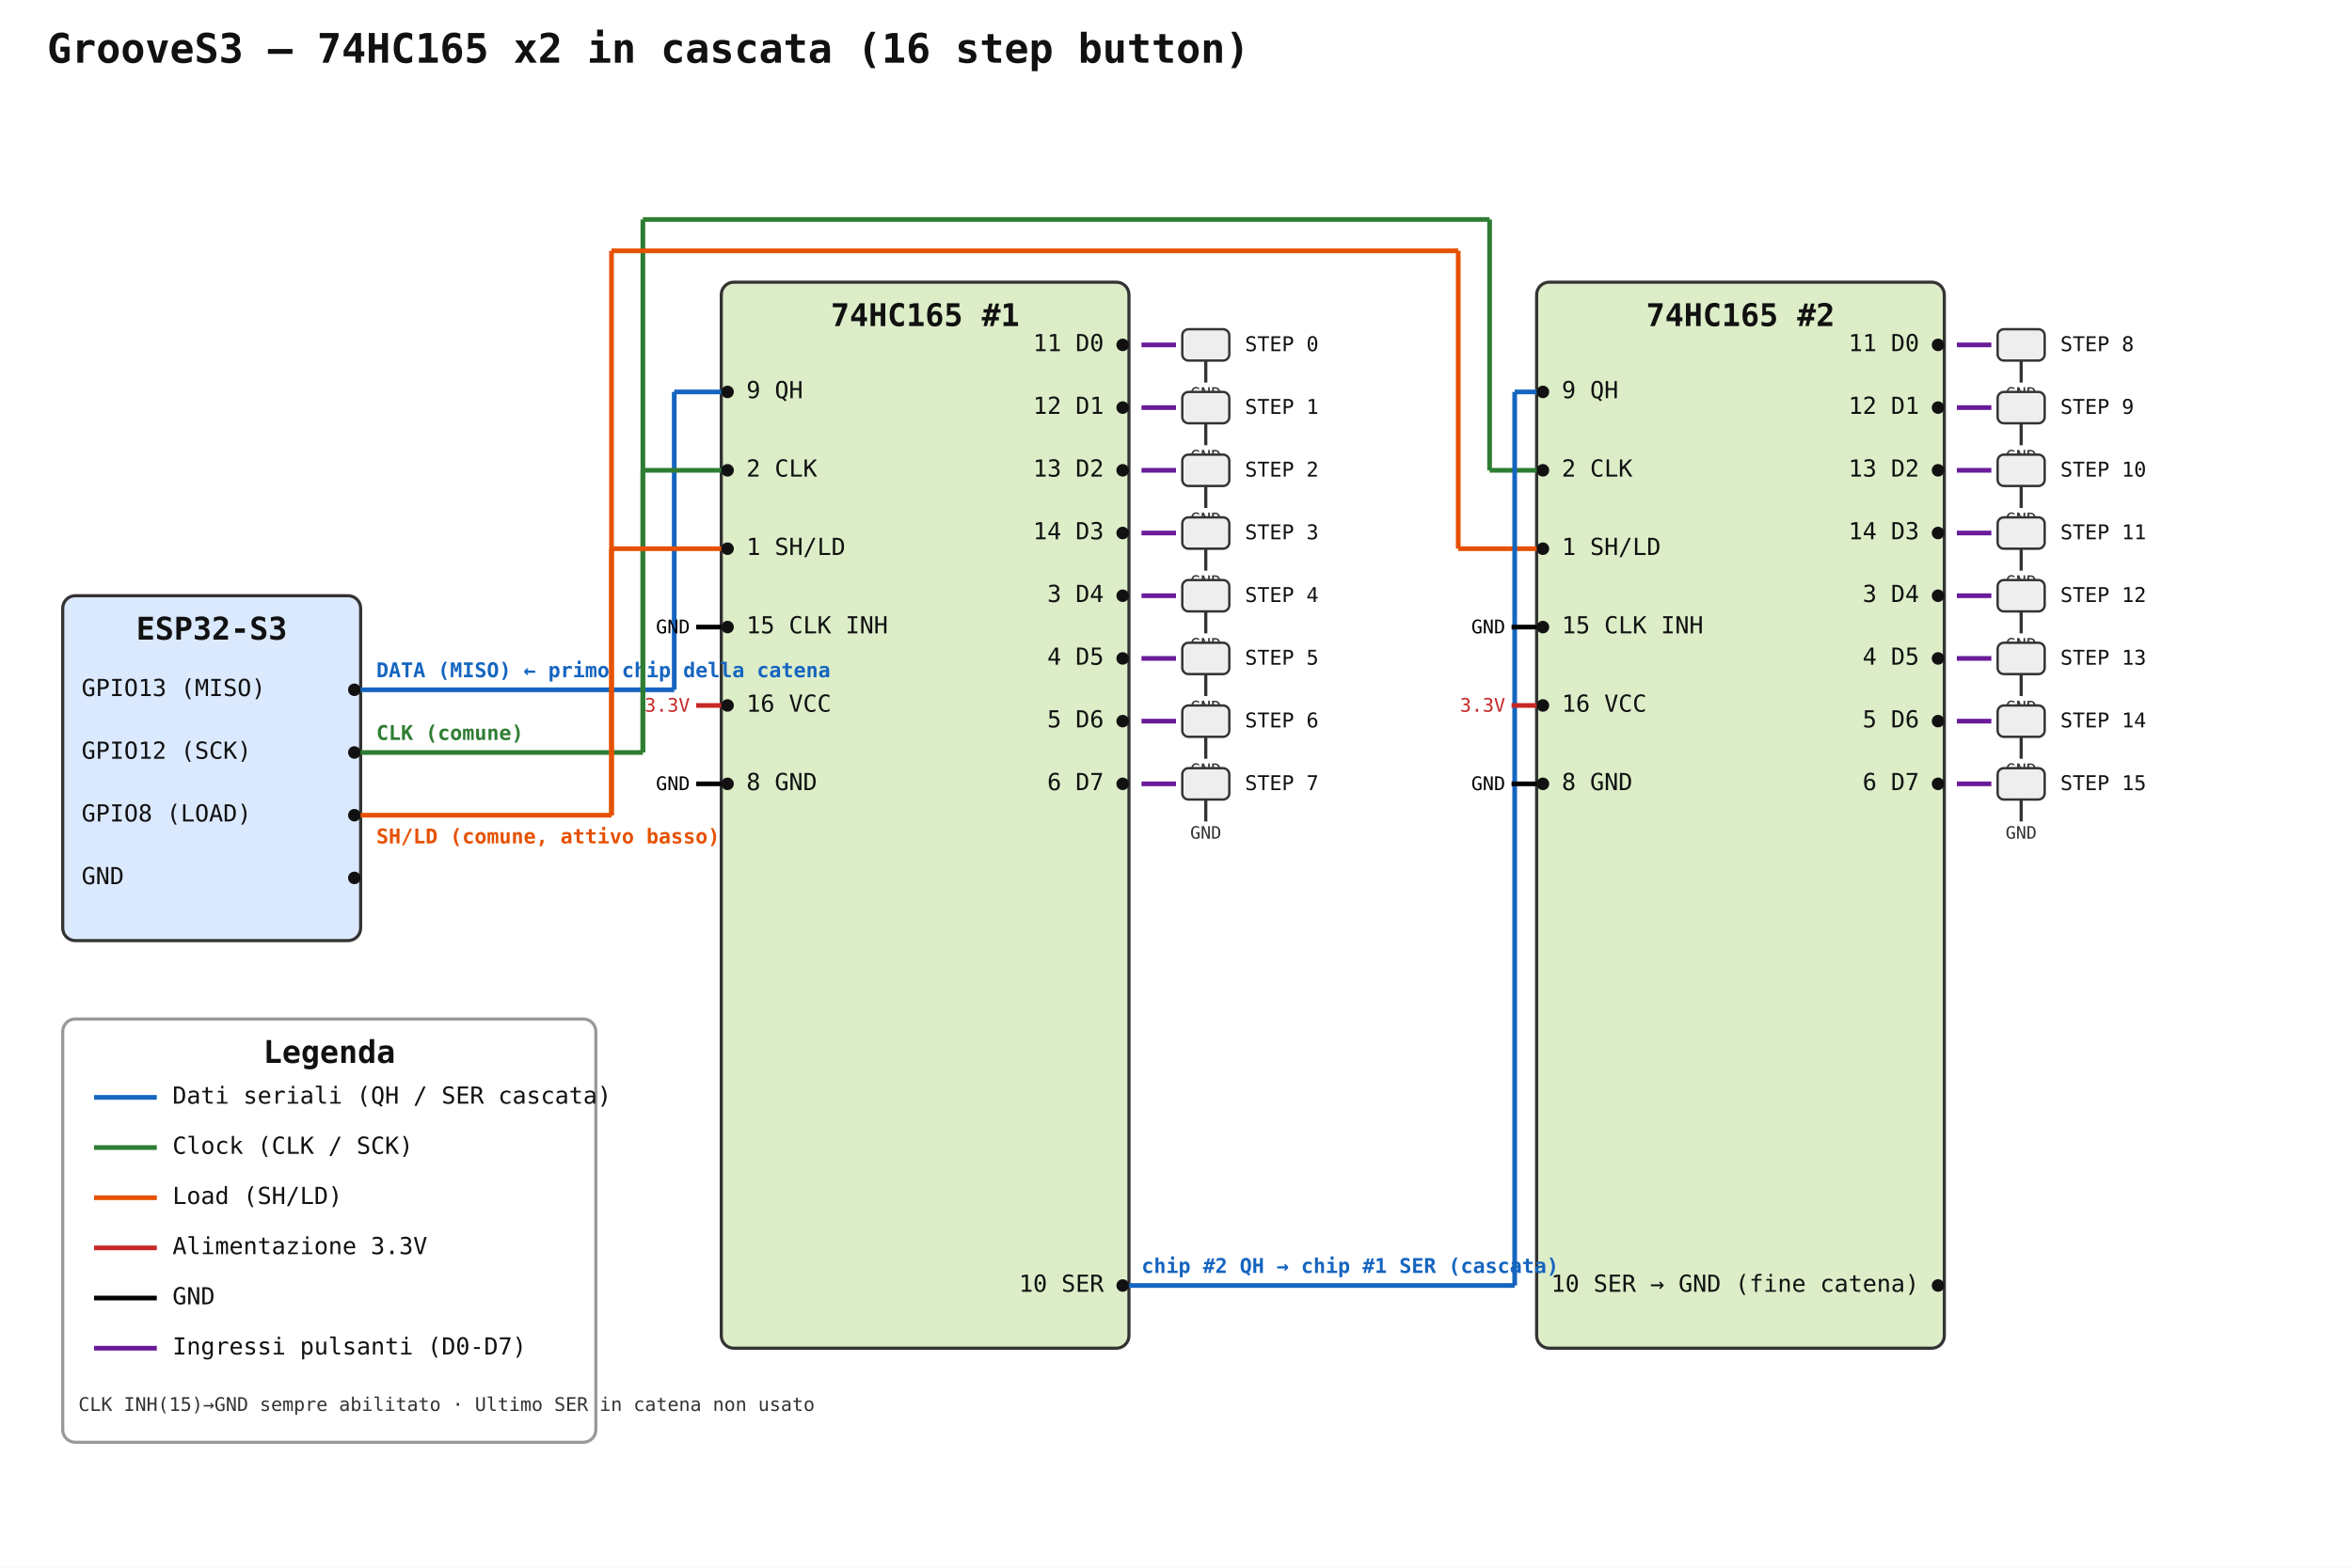
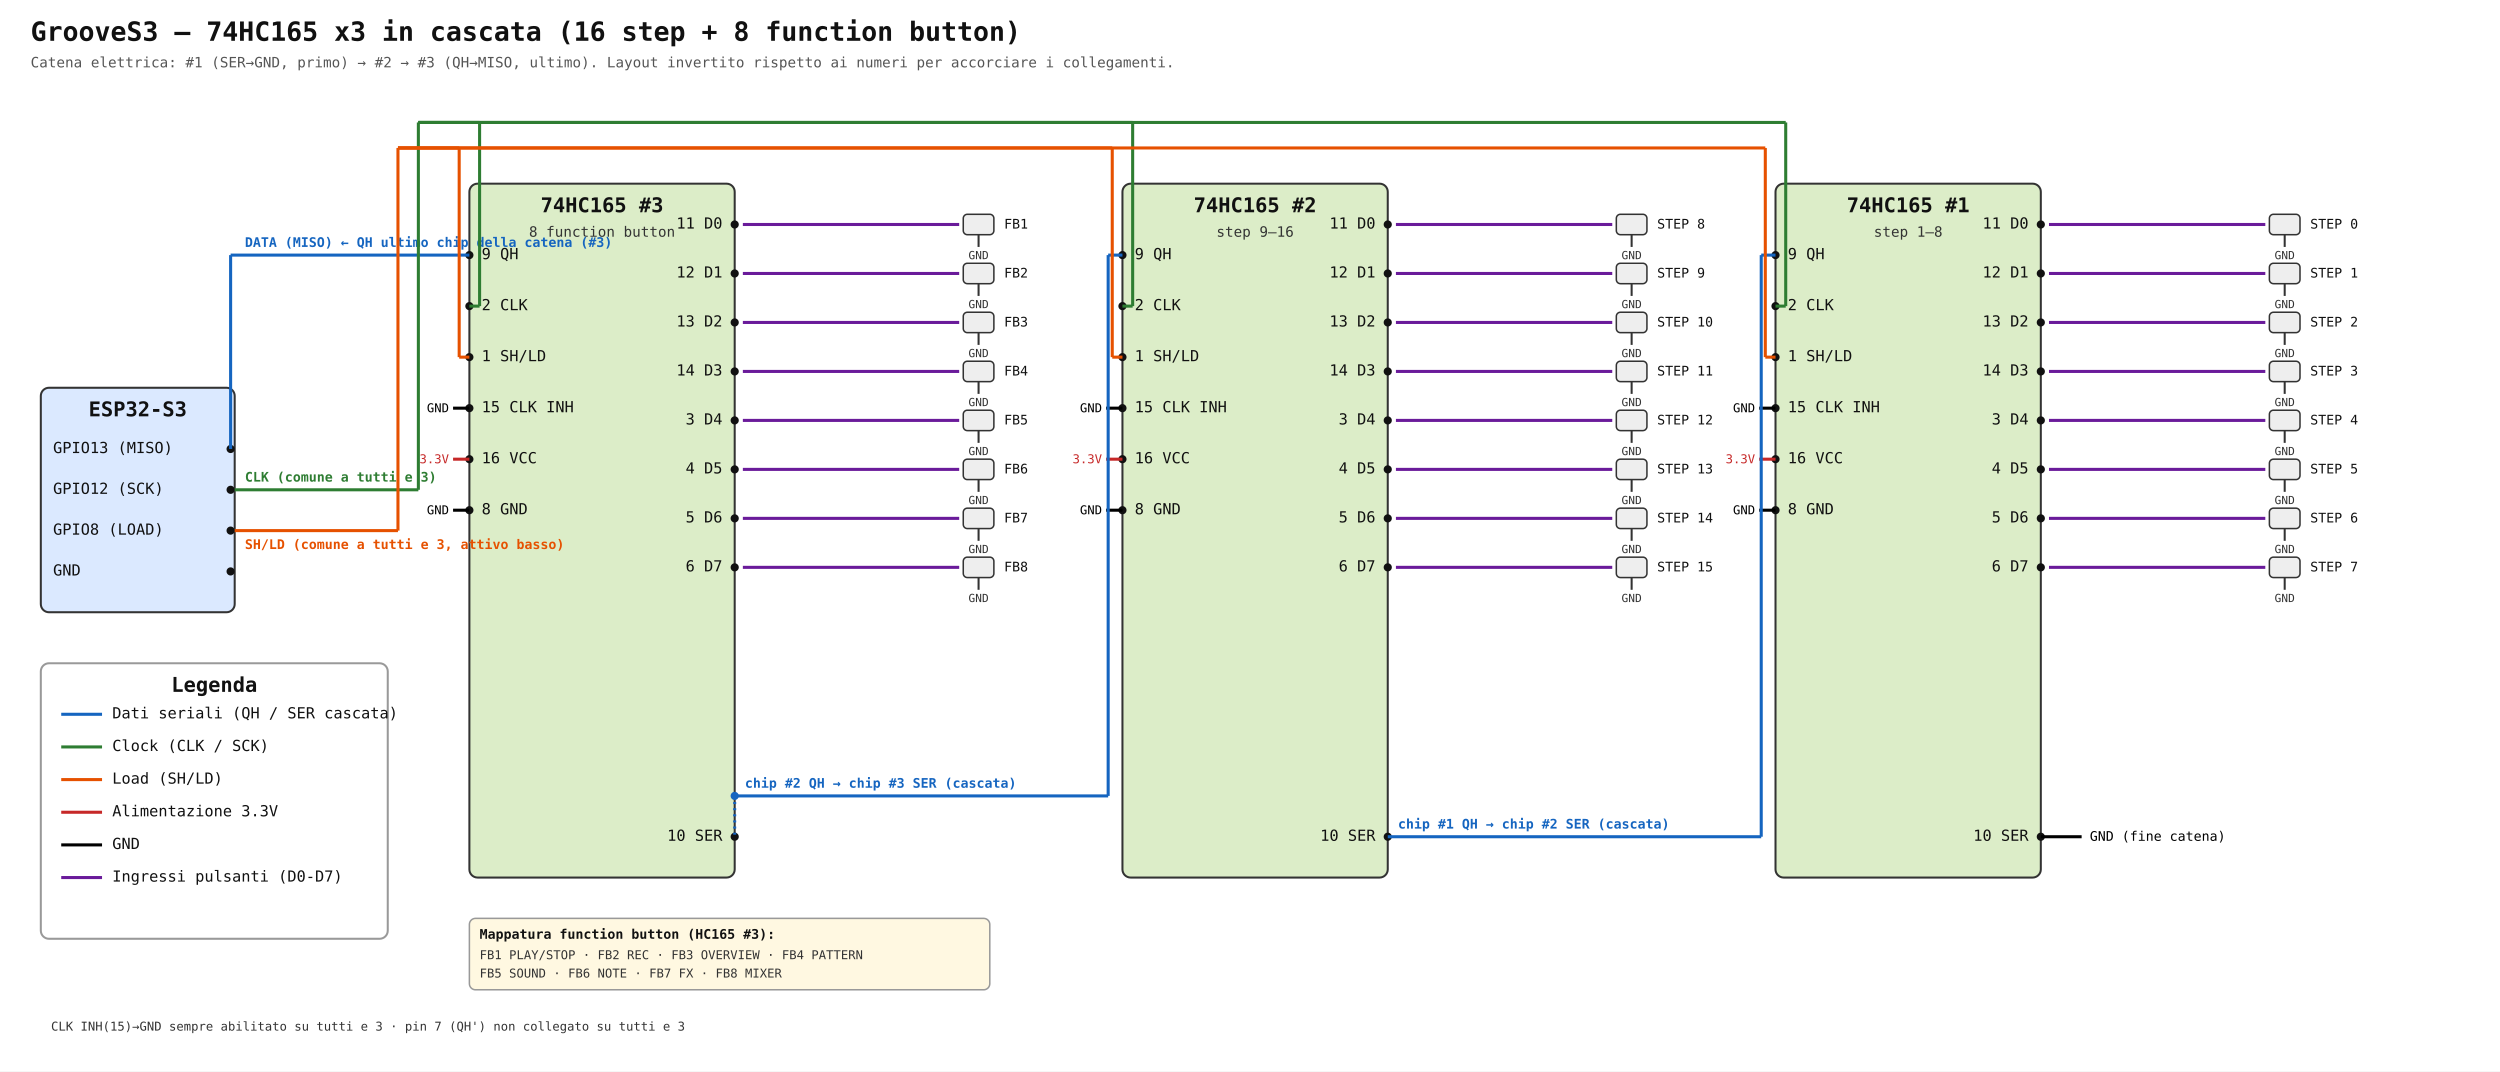
- <svg xmlns="http://www.w3.org/2000/svg" width="1500" height="1000" viewBox="0 0 1500 1000" font-family="Consolas,Menlo,monospace">
-   <rect width="1500" height="1000" fill="#ffffff" />
-   <text x="30" y="40" font-size="26" font-weight="bold" fill="#111">GrooveS3 — 74HC165 x2 in cascata (16 step button)</text>
+ <svg xmlns="http://www.w3.org/2000/svg" width="2450" height="1050" viewBox="0 0 2450 1050" font-family="Consolas,Menlo,monospace">
+   <rect width="2450" height="1050" fill="#ffffff" />
+   <text x="30" y="40" font-size="26" font-weight="bold" fill="#111">GrooveS3 — 74HC165 x3 in cascata (16 step + 8 function button)</text>
+   <text x="30" y="66" font-size="14" fill="#555">Catena elettrica: #1 (SER→GND, primo) → #2 → #3 (QH→MISO, ultimo). Layout invertito rispetto ai numeri per accorciare i collegamenti.</text>
  <rect x="40" y="380" width="190" height="220" rx="8" fill="#dbe9ff" stroke="#333" stroke-width="2" />
  <text x="135" y="408" font-size="20" font-weight="bold" text-anchor="middle" fill="#111">ESP32-S3</text>
  <text x="52" y="444" font-size="15" fill="#111" text-anchor="start">GPIO13 (MISO)</text>
  <circle cx="226" cy="440" r="4" fill="#111" />
  <text x="52" y="484" font-size="15" fill="#111" text-anchor="start">GPIO12 (SCK)</text>
  <circle cx="226" cy="480" r="4" fill="#111" />
  <text x="52" y="524" font-size="15" fill="#111" text-anchor="start">GPIO8 (LOAD)</text>
  <circle cx="226" cy="520" r="4" fill="#111" />
  <text x="52" y="564" font-size="15" fill="#111" text-anchor="start">GND</text>
  <circle cx="226" cy="560" r="4" fill="#111" />
  <rect x="460" y="180" width="260" height="680" rx="8" fill="#dcedc8" stroke="#333" stroke-width="2" />
-   <text x="590" y="208" font-size="20" font-weight="bold" text-anchor="middle" fill="#111">74HC165 #1</text>
-   <circle cx="464" cy="250" r="4" fill="#111" />
-   <text x="476" y="254" font-size="15" fill="#111" text-anchor="start">9 QH</text>
-   <circle cx="464" cy="300" r="4" fill="#111" />
-   <text x="476" y="304" font-size="15" fill="#111" text-anchor="start">2 CLK</text>
-   <circle cx="464" cy="350" r="4" fill="#111" />
-   <text x="476" y="354" font-size="15" fill="#111" text-anchor="start">1 SH/LD</text>
-   <circle cx="464" cy="400" r="4" fill="#111" />
-   <text x="476" y="404" font-size="15" fill="#111" text-anchor="start">15 CLK INH</text>
-   <circle cx="464" cy="450" r="4" fill="#111" />
-   <text x="476" y="454" font-size="15" fill="#111" text-anchor="start">16 VCC</text>
-   <circle cx="464" cy="500" r="4" fill="#111" />
-   <text x="476" y="504" font-size="15" fill="#111" text-anchor="start">8 GND</text>
-   <circle cx="716" cy="220" r="4" fill="#111" />
-   <text x="704" y="224" font-size="15" fill="#111" text-anchor="end">11 D0</text>
-   <circle cx="716" cy="260" r="4" fill="#111" />
-   <text x="704" y="264" font-size="15" fill="#111" text-anchor="end">12 D1</text>
-   <circle cx="716" cy="300" r="4" fill="#111" />
-   <text x="704" y="304" font-size="15" fill="#111" text-anchor="end">13 D2</text>
-   <circle cx="716" cy="340" r="4" fill="#111" />
-   <text x="704" y="344" font-size="15" fill="#111" text-anchor="end">14 D3</text>
-   <circle cx="716" cy="380" r="4" fill="#111" />
-   <text x="704" y="384" font-size="15" fill="#111" text-anchor="end">3 D4</text>
-   <circle cx="716" cy="420" r="4" fill="#111" />
-   <text x="704" y="424" font-size="15" fill="#111" text-anchor="end">4 D5</text>
-   <circle cx="716" cy="460" r="4" fill="#111" />
-   <text x="704" y="464" font-size="15" fill="#111" text-anchor="end">5 D6</text>
-   <circle cx="716" cy="500" r="4" fill="#111" />
-   <text x="704" y="504" font-size="15" fill="#111" text-anchor="end">6 D7</text>
-   <circle cx="716" cy="820" r="4" fill="#111" />
-   <text x="704" y="824" font-size="15" fill="#111" text-anchor="end">10 SER</text>
-   <rect x="980" y="180" width="260" height="680" rx="8" fill="#dcedc8" stroke="#333" stroke-width="2" />
-   <text x="1110" y="208" font-size="20" font-weight="bold" text-anchor="middle" fill="#111">74HC165 #2</text>
-   <circle cx="984" cy="250" r="4" fill="#111" />
-   <text x="996" y="254" font-size="15" fill="#111" text-anchor="start">9 QH</text>
-   <circle cx="984" cy="300" r="4" fill="#111" />
-   <text x="996" y="304" font-size="15" fill="#111" text-anchor="start">2 CLK</text>
-   <circle cx="984" cy="350" r="4" fill="#111" />
-   <text x="996" y="354" font-size="15" fill="#111" text-anchor="start">1 SH/LD</text>
-   <circle cx="984" cy="400" r="4" fill="#111" />
-   <text x="996" y="404" font-size="15" fill="#111" text-anchor="start">15 CLK INH</text>
-   <circle cx="984" cy="450" r="4" fill="#111" />
-   <text x="996" y="454" font-size="15" fill="#111" text-anchor="start">16 VCC</text>
-   <circle cx="984" cy="500" r="4" fill="#111" />
-   <text x="996" y="504" font-size="15" fill="#111" text-anchor="start">8 GND</text>
-   <circle cx="1236" cy="220" r="4" fill="#111" />
-   <text x="1224" y="224" font-size="15" fill="#111" text-anchor="end">11 D0</text>
-   <circle cx="1236" cy="260" r="4" fill="#111" />
-   <text x="1224" y="264" font-size="15" fill="#111" text-anchor="end">12 D1</text>
-   <circle cx="1236" cy="300" r="4" fill="#111" />
-   <text x="1224" y="304" font-size="15" fill="#111" text-anchor="end">13 D2</text>
-   <circle cx="1236" cy="340" r="4" fill="#111" />
-   <text x="1224" y="344" font-size="15" fill="#111" text-anchor="end">14 D3</text>
-   <circle cx="1236" cy="380" r="4" fill="#111" />
-   <text x="1224" y="384" font-size="15" fill="#111" text-anchor="end">3 D4</text>
-   <circle cx="1236" cy="420" r="4" fill="#111" />
-   <text x="1224" y="424" font-size="15" fill="#111" text-anchor="end">4 D5</text>
-   <circle cx="1236" cy="460" r="4" fill="#111" />
-   <text x="1224" y="464" font-size="15" fill="#111" text-anchor="end">5 D6</text>
-   <circle cx="1236" cy="500" r="4" fill="#111" />
-   <text x="1224" y="504" font-size="15" fill="#111" text-anchor="end">6 D7</text>
-   <circle cx="1236" cy="820" r="4" fill="#111" />
-   <text x="1224" y="824" font-size="15" fill="#111" text-anchor="end">10 SER → GND (fine catena)</text>
-   <line x1="728" y1="220" x2="750" y2="220" stroke="#6a1b9a" stroke-width="3" />
-   <rect x="754" y="210" width="30" height="20" rx="4" fill="#eee" stroke="#333" stroke-width="1.5" />
-   <text x="769" y="255" font-size="11" text-anchor="middle" fill="#333">GND</text>
-   <line x1="769" y1="230" x2="769" y2="244" stroke="#333" stroke-width="2" />
-   <text x="794" y="224" font-size="13" fill="#111">STEP 0</text>
-   <line x1="728" y1="260" x2="750" y2="260" stroke="#6a1b9a" stroke-width="3" />
-   <rect x="754" y="250" width="30" height="20" rx="4" fill="#eee" stroke="#333" stroke-width="1.5" />
-   <text x="769" y="295" font-size="11" text-anchor="middle" fill="#333">GND</text>
-   <line x1="769" y1="270" x2="769" y2="284" stroke="#333" stroke-width="2" />
-   <text x="794" y="264" font-size="13" fill="#111">STEP 1</text>
-   <line x1="728" y1="300" x2="750" y2="300" stroke="#6a1b9a" stroke-width="3" />
-   <rect x="754" y="290" width="30" height="20" rx="4" fill="#eee" stroke="#333" stroke-width="1.5" />
-   <text x="769" y="335" font-size="11" text-anchor="middle" fill="#333">GND</text>
-   <line x1="769" y1="310" x2="769" y2="324" stroke="#333" stroke-width="2" />
-   <text x="794" y="304" font-size="13" fill="#111">STEP 2</text>
-   <line x1="728" y1="340" x2="750" y2="340" stroke="#6a1b9a" stroke-width="3" />
-   <rect x="754" y="330" width="30" height="20" rx="4" fill="#eee" stroke="#333" stroke-width="1.5" />
-   <text x="769" y="375" font-size="11" text-anchor="middle" fill="#333">GND</text>
-   <line x1="769" y1="350" x2="769" y2="364" stroke="#333" stroke-width="2" />
-   <text x="794" y="344" font-size="13" fill="#111">STEP 3</text>
-   <line x1="728" y1="380" x2="750" y2="380" stroke="#6a1b9a" stroke-width="3" />
-   <rect x="754" y="370" width="30" height="20" rx="4" fill="#eee" stroke="#333" stroke-width="1.5" />
-   <text x="769" y="415" font-size="11" text-anchor="middle" fill="#333">GND</text>
-   <line x1="769" y1="390" x2="769" y2="404" stroke="#333" stroke-width="2" />
-   <text x="794" y="384" font-size="13" fill="#111">STEP 4</text>
-   <line x1="728" y1="420" x2="750" y2="420" stroke="#6a1b9a" stroke-width="3" />
-   <rect x="754" y="410" width="30" height="20" rx="4" fill="#eee" stroke="#333" stroke-width="1.5" />
-   <text x="769" y="455" font-size="11" text-anchor="middle" fill="#333">GND</text>
-   <line x1="769" y1="430" x2="769" y2="444" stroke="#333" stroke-width="2" />
-   <text x="794" y="424" font-size="13" fill="#111">STEP 5</text>
-   <line x1="728" y1="460" x2="750" y2="460" stroke="#6a1b9a" stroke-width="3" />
-   <rect x="754" y="450" width="30" height="20" rx="4" fill="#eee" stroke="#333" stroke-width="1.5" />
-   <text x="769" y="495" font-size="11" text-anchor="middle" fill="#333">GND</text>
-   <line x1="769" y1="470" x2="769" y2="484" stroke="#333" stroke-width="2" />
-   <text x="794" y="464" font-size="13" fill="#111">STEP 6</text>
-   <line x1="728" y1="500" x2="750" y2="500" stroke="#6a1b9a" stroke-width="3" />
-   <rect x="754" y="490" width="30" height="20" rx="4" fill="#eee" stroke="#333" stroke-width="1.5" />
-   <text x="769" y="535" font-size="11" text-anchor="middle" fill="#333">GND</text>
-   <line x1="769" y1="510" x2="769" y2="524" stroke="#333" stroke-width="2" />
-   <text x="794" y="504" font-size="13" fill="#111">STEP 7</text>
-   <line x1="1248" y1="220" x2="1270" y2="220" stroke="#6a1b9a" stroke-width="3" />
-   <rect x="1274" y="210" width="30" height="20" rx="4" fill="#eee" stroke="#333" stroke-width="1.5" />
-   <text x="1289" y="255" font-size="11" text-anchor="middle" fill="#333">GND</text>
-   <line x1="1289" y1="230" x2="1289" y2="244" stroke="#333" stroke-width="2" />
-   <text x="1314" y="224" font-size="13" fill="#111">STEP 8</text>
-   <line x1="1248" y1="260" x2="1270" y2="260" stroke="#6a1b9a" stroke-width="3" />
-   <rect x="1274" y="250" width="30" height="20" rx="4" fill="#eee" stroke="#333" stroke-width="1.5" />
-   <text x="1289" y="295" font-size="11" text-anchor="middle" fill="#333">GND</text>
-   <line x1="1289" y1="270" x2="1289" y2="284" stroke="#333" stroke-width="2" />
-   <text x="1314" y="264" font-size="13" fill="#111">STEP 9</text>
-   <line x1="1248" y1="300" x2="1270" y2="300" stroke="#6a1b9a" stroke-width="3" />
-   <rect x="1274" y="290" width="30" height="20" rx="4" fill="#eee" stroke="#333" stroke-width="1.5" />
-   <text x="1289" y="335" font-size="11" text-anchor="middle" fill="#333">GND</text>
-   <line x1="1289" y1="310" x2="1289" y2="324" stroke="#333" stroke-width="2" />
-   <text x="1314" y="304" font-size="13" fill="#111">STEP 10</text>
-   <line x1="1248" y1="340" x2="1270" y2="340" stroke="#6a1b9a" stroke-width="3" />
-   <rect x="1274" y="330" width="30" height="20" rx="4" fill="#eee" stroke="#333" stroke-width="1.5" />
-   <text x="1289" y="375" font-size="11" text-anchor="middle" fill="#333">GND</text>
-   <line x1="1289" y1="350" x2="1289" y2="364" stroke="#333" stroke-width="2" />
-   <text x="1314" y="344" font-size="13" fill="#111">STEP 11</text>
-   <line x1="1248" y1="380" x2="1270" y2="380" stroke="#6a1b9a" stroke-width="3" />
-   <rect x="1274" y="370" width="30" height="20" rx="4" fill="#eee" stroke="#333" stroke-width="1.5" />
-   <text x="1289" y="415" font-size="11" text-anchor="middle" fill="#333">GND</text>
-   <line x1="1289" y1="390" x2="1289" y2="404" stroke="#333" stroke-width="2" />
-   <text x="1314" y="384" font-size="13" fill="#111">STEP 12</text>
-   <line x1="1248" y1="420" x2="1270" y2="420" stroke="#6a1b9a" stroke-width="3" />
-   <rect x="1274" y="410" width="30" height="20" rx="4" fill="#eee" stroke="#333" stroke-width="1.5" />
-   <text x="1289" y="455" font-size="11" text-anchor="middle" fill="#333">GND</text>
-   <line x1="1289" y1="430" x2="1289" y2="444" stroke="#333" stroke-width="2" />
-   <text x="1314" y="424" font-size="13" fill="#111">STEP 13</text>
-   <line x1="1248" y1="460" x2="1270" y2="460" stroke="#6a1b9a" stroke-width="3" />
-   <rect x="1274" y="450" width="30" height="20" rx="4" fill="#eee" stroke="#333" stroke-width="1.5" />
-   <text x="1289" y="495" font-size="11" text-anchor="middle" fill="#333">GND</text>
-   <line x1="1289" y1="470" x2="1289" y2="484" stroke="#333" stroke-width="2" />
-   <text x="1314" y="464" font-size="13" fill="#111">STEP 14</text>
-   <line x1="1248" y1="500" x2="1270" y2="500" stroke="#6a1b9a" stroke-width="3" />
-   <rect x="1274" y="490" width="30" height="20" rx="4" fill="#eee" stroke="#333" stroke-width="1.5" />
-   <text x="1289" y="535" font-size="11" text-anchor="middle" fill="#333">GND</text>
-   <line x1="1289" y1="510" x2="1289" y2="524" stroke="#333" stroke-width="2" />
-   <text x="1314" y="504" font-size="13" fill="#111">STEP 15</text>
-   <line x1="460" y1="250" x2="430" y2="250" stroke="#1565c0" stroke-width="3" />
-   <line x1="430" y1="250" x2="430" y2="440" stroke="#1565c0" stroke-width="3" />
-   <line x1="430" y1="440" x2="230" y2="440" stroke="#1565c0" stroke-width="3" />
-   <text x="240" y="432" font-size="13" fill="#1565c0" font-weight="bold">DATA (MISO) ← primo chip della catena</text>
-   <line x1="230" y1="480" x2="410" y2="480" stroke="#2e7d32" stroke-width="3" />
-   <line x1="410" y1="480" x2="410" y2="300" stroke="#2e7d32" stroke-width="3" />
-   <line x1="410" y1="300" x2="460" y2="300" stroke="#2e7d32" stroke-width="3" />
-   <line x1="410" y1="480" x2="410" y2="140" stroke="#2e7d32" stroke-width="3" />
-   <line x1="410" y1="140" x2="950" y2="140" stroke="#2e7d32" stroke-width="3" />
-   <line x1="950" y1="140" x2="950" y2="300" stroke="#2e7d32" stroke-width="3" />
-   <line x1="950" y1="300" x2="980" y2="300" stroke="#2e7d32" stroke-width="3" />
-   <text x="240" y="472" font-size="13" fill="#2e7d32" font-weight="bold">CLK (comune)</text>
-   <line x1="230" y1="520" x2="390" y2="520" stroke="#e65100" stroke-width="3" />
-   <line x1="390" y1="520" x2="390" y2="350" stroke="#e65100" stroke-width="3" />
-   <line x1="390" y1="350" x2="460" y2="350" stroke="#e65100" stroke-width="3" />
-   <line x1="390" y1="520" x2="390" y2="160" stroke="#e65100" stroke-width="3" />
-   <line x1="390" y1="160" x2="930" y2="160" stroke="#e65100" stroke-width="3" />
-   <line x1="930" y1="160" x2="930" y2="350" stroke="#e65100" stroke-width="3" />
-   <line x1="930" y1="350" x2="980" y2="350" stroke="#e65100" stroke-width="3" />
-   <text x="240" y="538" font-size="13" fill="#e65100" font-weight="bold">SH/LD (comune, attivo basso)</text>
-   <line x1="980" y1="250" x2="966" y2="250" stroke="#1565c0" stroke-width="3" />
-   <line x1="966" y1="250" x2="966" y2="820" stroke="#1565c0" stroke-width="3" />
-   <line x1="966" y1="820" x2="720" y2="820" stroke="#1565c0" stroke-width="3" />
-   <text x="728" y="812" font-size="13" fill="#1565c0" font-weight="bold">chip #2 QH → chip #1 SER (cascata)</text>
+   <text x="590" y="208" font-size="20" font-weight="bold" text-anchor="middle" fill="#111">74HC165 #3</text>
+   <text x="590" y="232" font-size="14" text-anchor="middle" fill="#333">8 function button</text>
+   <circle cx="460" cy="250" r="4" fill="#111" />
+   <text x="472" y="254" font-size="15" fill="#111" text-anchor="start">9 QH</text>
+   <circle cx="460" cy="300" r="4" fill="#111" />
+   <text x="472" y="304" font-size="15" fill="#111" text-anchor="start">2 CLK</text>
+   <circle cx="460" cy="350" r="4" fill="#111" />
+   <text x="472" y="354" font-size="15" fill="#111" text-anchor="start">1 SH/LD</text>
+   <circle cx="460" cy="400" r="4" fill="#111" />
+   <text x="472" y="404" font-size="15" fill="#111" text-anchor="start">15 CLK INH</text>
+   <circle cx="460" cy="450" r="4" fill="#111" />
+   <text x="472" y="454" font-size="15" fill="#111" text-anchor="start">16 VCC</text>
+   <circle cx="460" cy="500" r="4" fill="#111" />
+   <text x="472" y="504" font-size="15" fill="#111" text-anchor="start">8 GND</text>
  <line x1="460" y1="400" x2="444" y2="400" stroke="#000" stroke-width="3" />
  <text x="440" y="404" font-size="12" fill="#000" text-anchor="end">GND</text>
  <line x1="460" y1="450" x2="444" y2="450" stroke="#c62828" stroke-width="3" />
  <text x="440" y="454" font-size="12" fill="#c62828" text-anchor="end">3.3V</text>
  <line x1="460" y1="500" x2="444" y2="500" stroke="#000" stroke-width="3" />
  <text x="440" y="504" font-size="12" fill="#000" text-anchor="end">GND</text>
-   <line x1="980" y1="400" x2="964" y2="400" stroke="#000" stroke-width="3" />
-   <text x="960" y="404" font-size="12" fill="#000" text-anchor="end">GND</text>
-   <line x1="980" y1="450" x2="964" y2="450" stroke="#c62828" stroke-width="3" />
-   <text x="960" y="454" font-size="12" fill="#c62828" text-anchor="end">3.3V</text>
-   <line x1="980" y1="500" x2="964" y2="500" stroke="#000" stroke-width="3" />
-   <text x="960" y="504" font-size="12" fill="#000" text-anchor="end">GND</text>
+   <circle cx="720" cy="220" r="4" fill="#111" />
+   <text x="708" y="224" font-size="15" fill="#111" text-anchor="end">11 D0</text>
+   <circle cx="720" cy="268" r="4" fill="#111" />
+   <text x="708" y="272" font-size="15" fill="#111" text-anchor="end">12 D1</text>
+   <circle cx="720" cy="316" r="4" fill="#111" />
+   <text x="708" y="320" font-size="15" fill="#111" text-anchor="end">13 D2</text>
+   <circle cx="720" cy="364" r="4" fill="#111" />
+   <text x="708" y="368" font-size="15" fill="#111" text-anchor="end">14 D3</text>
+   <circle cx="720" cy="412" r="4" fill="#111" />
+   <text x="708" y="416" font-size="15" fill="#111" text-anchor="end">3 D4</text>
+   <circle cx="720" cy="460" r="4" fill="#111" />
+   <text x="708" y="464" font-size="15" fill="#111" text-anchor="end">4 D5</text>
+   <circle cx="720" cy="508" r="4" fill="#111" />
+   <text x="708" y="512" font-size="15" fill="#111" text-anchor="end">5 D6</text>
+   <circle cx="720" cy="556" r="4" fill="#111" />
+   <text x="708" y="560" font-size="15" fill="#111" text-anchor="end">6 D7</text>
+   <circle cx="720" cy="820" r="4" fill="#111" />
+   <text x="708" y="824" font-size="15" fill="#111" text-anchor="end">10 SER</text>
+   <line x1="728" y1="220" x2="940" y2="220" stroke="#6a1b9a" stroke-width="3" />
+   <rect x="944" y="210" width="30" height="20" rx="4" fill="#eee" stroke="#333" stroke-width="1.5" />
+   <text x="959" y="254" font-size="11" text-anchor="middle" fill="#333">GND</text>
+   <line x1="959" y1="230" x2="959" y2="242" stroke="#333" stroke-width="2" />
+   <text x="984" y="224" font-size="13" fill="#111">FB1</text>
+   <line x1="728" y1="268" x2="940" y2="268" stroke="#6a1b9a" stroke-width="3" />
+   <rect x="944" y="258" width="30" height="20" rx="4" fill="#eee" stroke="#333" stroke-width="1.5" />
+   <text x="959" y="302" font-size="11" text-anchor="middle" fill="#333">GND</text>
+   <line x1="959" y1="278" x2="959" y2="290" stroke="#333" stroke-width="2" />
+   <text x="984" y="272" font-size="13" fill="#111">FB2</text>
+   <line x1="728" y1="316" x2="940" y2="316" stroke="#6a1b9a" stroke-width="3" />
+   <rect x="944" y="306" width="30" height="20" rx="4" fill="#eee" stroke="#333" stroke-width="1.5" />
+   <text x="959" y="350" font-size="11" text-anchor="middle" fill="#333">GND</text>
+   <line x1="959" y1="326" x2="959" y2="338" stroke="#333" stroke-width="2" />
+   <text x="984" y="320" font-size="13" fill="#111">FB3</text>
+   <line x1="728" y1="364" x2="940" y2="364" stroke="#6a1b9a" stroke-width="3" />
+   <rect x="944" y="354" width="30" height="20" rx="4" fill="#eee" stroke="#333" stroke-width="1.5" />
+   <text x="959" y="398" font-size="11" text-anchor="middle" fill="#333">GND</text>
+   <line x1="959" y1="374" x2="959" y2="386" stroke="#333" stroke-width="2" />
+   <text x="984" y="368" font-size="13" fill="#111">FB4</text>
+   <line x1="728" y1="412" x2="940" y2="412" stroke="#6a1b9a" stroke-width="3" />
+   <rect x="944" y="402" width="30" height="20" rx="4" fill="#eee" stroke="#333" stroke-width="1.5" />
+   <text x="959" y="446" font-size="11" text-anchor="middle" fill="#333">GND</text>
+   <line x1="959" y1="422" x2="959" y2="434" stroke="#333" stroke-width="2" />
+   <text x="984" y="416" font-size="13" fill="#111">FB5</text>
+   <line x1="728" y1="460" x2="940" y2="460" stroke="#6a1b9a" stroke-width="3" />
+   <rect x="944" y="450" width="30" height="20" rx="4" fill="#eee" stroke="#333" stroke-width="1.5" />
+   <text x="959" y="494" font-size="11" text-anchor="middle" fill="#333">GND</text>
+   <line x1="959" y1="470" x2="959" y2="482" stroke="#333" stroke-width="2" />
+   <text x="984" y="464" font-size="13" fill="#111">FB6</text>
+   <line x1="728" y1="508" x2="940" y2="508" stroke="#6a1b9a" stroke-width="3" />
+   <rect x="944" y="498" width="30" height="20" rx="4" fill="#eee" stroke="#333" stroke-width="1.5" />
+   <text x="959" y="542" font-size="11" text-anchor="middle" fill="#333">GND</text>
+   <line x1="959" y1="518" x2="959" y2="530" stroke="#333" stroke-width="2" />
+   <text x="984" y="512" font-size="13" fill="#111">FB7</text>
+   <line x1="728" y1="556" x2="940" y2="556" stroke="#6a1b9a" stroke-width="3" />
+   <rect x="944" y="546" width="30" height="20" rx="4" fill="#eee" stroke="#333" stroke-width="1.5" />
+   <text x="959" y="590" font-size="11" text-anchor="middle" fill="#333">GND</text>
+   <line x1="959" y1="566" x2="959" y2="578" stroke="#333" stroke-width="2" />
+   <text x="984" y="560" font-size="13" fill="#111">FB8</text>
+   <rect x="1100" y="180" width="260" height="680" rx="8" fill="#dcedc8" stroke="#333" stroke-width="2" />
+   <text x="1230" y="208" font-size="20" font-weight="bold" text-anchor="middle" fill="#111">74HC165 #2</text>
+   <text x="1230" y="232" font-size="14" text-anchor="middle" fill="#333">step 9–16</text>
+   <circle cx="1100" cy="250" r="4" fill="#111" />
+   <text x="1112" y="254" font-size="15" fill="#111" text-anchor="start">9 QH</text>
+   <circle cx="1100" cy="300" r="4" fill="#111" />
+   <text x="1112" y="304" font-size="15" fill="#111" text-anchor="start">2 CLK</text>
+   <circle cx="1100" cy="350" r="4" fill="#111" />
+   <text x="1112" y="354" font-size="15" fill="#111" text-anchor="start">1 SH/LD</text>
+   <circle cx="1100" cy="400" r="4" fill="#111" />
+   <text x="1112" y="404" font-size="15" fill="#111" text-anchor="start">15 CLK INH</text>
+   <circle cx="1100" cy="450" r="4" fill="#111" />
+   <text x="1112" y="454" font-size="15" fill="#111" text-anchor="start">16 VCC</text>
+   <circle cx="1100" cy="500" r="4" fill="#111" />
+   <text x="1112" y="504" font-size="15" fill="#111" text-anchor="start">8 GND</text>
+   <line x1="1100" y1="400" x2="1084" y2="400" stroke="#000" stroke-width="3" />
+   <text x="1080" y="404" font-size="12" fill="#000" text-anchor="end">GND</text>
+   <line x1="1100" y1="450" x2="1084" y2="450" stroke="#c62828" stroke-width="3" />
+   <text x="1080" y="454" font-size="12" fill="#c62828" text-anchor="end">3.3V</text>
+   <line x1="1100" y1="500" x2="1084" y2="500" stroke="#000" stroke-width="3" />
+   <text x="1080" y="504" font-size="12" fill="#000" text-anchor="end">GND</text>
+   <circle cx="1360" cy="220" r="4" fill="#111" />
+   <text x="1348" y="224" font-size="15" fill="#111" text-anchor="end">11 D0</text>
+   <circle cx="1360" cy="268" r="4" fill="#111" />
+   <text x="1348" y="272" font-size="15" fill="#111" text-anchor="end">12 D1</text>
+   <circle cx="1360" cy="316" r="4" fill="#111" />
+   <text x="1348" y="320" font-size="15" fill="#111" text-anchor="end">13 D2</text>
+   <circle cx="1360" cy="364" r="4" fill="#111" />
+   <text x="1348" y="368" font-size="15" fill="#111" text-anchor="end">14 D3</text>
+   <circle cx="1360" cy="412" r="4" fill="#111" />
+   <text x="1348" y="416" font-size="15" fill="#111" text-anchor="end">3 D4</text>
+   <circle cx="1360" cy="460" r="4" fill="#111" />
+   <text x="1348" y="464" font-size="15" fill="#111" text-anchor="end">4 D5</text>
+   <circle cx="1360" cy="508" r="4" fill="#111" />
+   <text x="1348" y="512" font-size="15" fill="#111" text-anchor="end">5 D6</text>
+   <circle cx="1360" cy="556" r="4" fill="#111" />
+   <text x="1348" y="560" font-size="15" fill="#111" text-anchor="end">6 D7</text>
+   <circle cx="1360" cy="820" r="4" fill="#111" />
+   <text x="1348" y="824" font-size="15" fill="#111" text-anchor="end">10 SER</text>
+   <line x1="1368" y1="220" x2="1580" y2="220" stroke="#6a1b9a" stroke-width="3" />
+   <rect x="1584" y="210" width="30" height="20" rx="4" fill="#eee" stroke="#333" stroke-width="1.5" />
+   <text x="1599" y="254" font-size="11" text-anchor="middle" fill="#333">GND</text>
+   <line x1="1599" y1="230" x2="1599" y2="242" stroke="#333" stroke-width="2" />
+   <text x="1624" y="224" font-size="13" fill="#111">STEP 8</text>
+   <line x1="1368" y1="268" x2="1580" y2="268" stroke="#6a1b9a" stroke-width="3" />
+   <rect x="1584" y="258" width="30" height="20" rx="4" fill="#eee" stroke="#333" stroke-width="1.5" />
+   <text x="1599" y="302" font-size="11" text-anchor="middle" fill="#333">GND</text>
+   <line x1="1599" y1="278" x2="1599" y2="290" stroke="#333" stroke-width="2" />
+   <text x="1624" y="272" font-size="13" fill="#111">STEP 9</text>
+   <line x1="1368" y1="316" x2="1580" y2="316" stroke="#6a1b9a" stroke-width="3" />
+   <rect x="1584" y="306" width="30" height="20" rx="4" fill="#eee" stroke="#333" stroke-width="1.5" />
+   <text x="1599" y="350" font-size="11" text-anchor="middle" fill="#333">GND</text>
+   <line x1="1599" y1="326" x2="1599" y2="338" stroke="#333" stroke-width="2" />
+   <text x="1624" y="320" font-size="13" fill="#111">STEP 10</text>
+   <line x1="1368" y1="364" x2="1580" y2="364" stroke="#6a1b9a" stroke-width="3" />
+   <rect x="1584" y="354" width="30" height="20" rx="4" fill="#eee" stroke="#333" stroke-width="1.5" />
+   <text x="1599" y="398" font-size="11" text-anchor="middle" fill="#333">GND</text>
+   <line x1="1599" y1="374" x2="1599" y2="386" stroke="#333" stroke-width="2" />
+   <text x="1624" y="368" font-size="13" fill="#111">STEP 11</text>
+   <line x1="1368" y1="412" x2="1580" y2="412" stroke="#6a1b9a" stroke-width="3" />
+   <rect x="1584" y="402" width="30" height="20" rx="4" fill="#eee" stroke="#333" stroke-width="1.5" />
+   <text x="1599" y="446" font-size="11" text-anchor="middle" fill="#333">GND</text>
+   <line x1="1599" y1="422" x2="1599" y2="434" stroke="#333" stroke-width="2" />
+   <text x="1624" y="416" font-size="13" fill="#111">STEP 12</text>
+   <line x1="1368" y1="460" x2="1580" y2="460" stroke="#6a1b9a" stroke-width="3" />
+   <rect x="1584" y="450" width="30" height="20" rx="4" fill="#eee" stroke="#333" stroke-width="1.5" />
+   <text x="1599" y="494" font-size="11" text-anchor="middle" fill="#333">GND</text>
+   <line x1="1599" y1="470" x2="1599" y2="482" stroke="#333" stroke-width="2" />
+   <text x="1624" y="464" font-size="13" fill="#111">STEP 13</text>
+   <line x1="1368" y1="508" x2="1580" y2="508" stroke="#6a1b9a" stroke-width="3" />
+   <rect x="1584" y="498" width="30" height="20" rx="4" fill="#eee" stroke="#333" stroke-width="1.5" />
+   <text x="1599" y="542" font-size="11" text-anchor="middle" fill="#333">GND</text>
+   <line x1="1599" y1="518" x2="1599" y2="530" stroke="#333" stroke-width="2" />
+   <text x="1624" y="512" font-size="13" fill="#111">STEP 14</text>
+   <line x1="1368" y1="556" x2="1580" y2="556" stroke="#6a1b9a" stroke-width="3" />
+   <rect x="1584" y="546" width="30" height="20" rx="4" fill="#eee" stroke="#333" stroke-width="1.5" />
+   <text x="1599" y="590" font-size="11" text-anchor="middle" fill="#333">GND</text>
+   <line x1="1599" y1="566" x2="1599" y2="578" stroke="#333" stroke-width="2" />
+   <text x="1624" y="560" font-size="13" fill="#111">STEP 15</text>
+   <rect x="1740" y="180" width="260" height="680" rx="8" fill="#dcedc8" stroke="#333" stroke-width="2" />
+   <text x="1870" y="208" font-size="20" font-weight="bold" text-anchor="middle" fill="#111">74HC165 #1</text>
+   <text x="1870" y="232" font-size="14" text-anchor="middle" fill="#333">step 1–8</text>
+   <circle cx="1740" cy="250" r="4" fill="#111" />
+   <text x="1752" y="254" font-size="15" fill="#111" text-anchor="start">9 QH</text>
+   <circle cx="1740" cy="300" r="4" fill="#111" />
+   <text x="1752" y="304" font-size="15" fill="#111" text-anchor="start">2 CLK</text>
+   <circle cx="1740" cy="350" r="4" fill="#111" />
+   <text x="1752" y="354" font-size="15" fill="#111" text-anchor="start">1 SH/LD</text>
+   <circle cx="1740" cy="400" r="4" fill="#111" />
+   <text x="1752" y="404" font-size="15" fill="#111" text-anchor="start">15 CLK INH</text>
+   <circle cx="1740" cy="450" r="4" fill="#111" />
+   <text x="1752" y="454" font-size="15" fill="#111" text-anchor="start">16 VCC</text>
+   <circle cx="1740" cy="500" r="4" fill="#111" />
+   <text x="1752" y="504" font-size="15" fill="#111" text-anchor="start">8 GND</text>
+   <line x1="1740" y1="400" x2="1724" y2="400" stroke="#000" stroke-width="3" />
+   <text x="1720" y="404" font-size="12" fill="#000" text-anchor="end">GND</text>
+   <line x1="1740" y1="450" x2="1724" y2="450" stroke="#c62828" stroke-width="3" />
+   <text x="1720" y="454" font-size="12" fill="#c62828" text-anchor="end">3.3V</text>
+   <line x1="1740" y1="500" x2="1724" y2="500" stroke="#000" stroke-width="3" />
+   <text x="1720" y="504" font-size="12" fill="#000" text-anchor="end">GND</text>
+   <circle cx="2000" cy="220" r="4" fill="#111" />
+   <text x="1988" y="224" font-size="15" fill="#111" text-anchor="end">11 D0</text>
+   <circle cx="2000" cy="268" r="4" fill="#111" />
+   <text x="1988" y="272" font-size="15" fill="#111" text-anchor="end">12 D1</text>
+   <circle cx="2000" cy="316" r="4" fill="#111" />
+   <text x="1988" y="320" font-size="15" fill="#111" text-anchor="end">13 D2</text>
+   <circle cx="2000" cy="364" r="4" fill="#111" />
+   <text x="1988" y="368" font-size="15" fill="#111" text-anchor="end">14 D3</text>
+   <circle cx="2000" cy="412" r="4" fill="#111" />
+   <text x="1988" y="416" font-size="15" fill="#111" text-anchor="end">3 D4</text>
+   <circle cx="2000" cy="460" r="4" fill="#111" />
+   <text x="1988" y="464" font-size="15" fill="#111" text-anchor="end">4 D5</text>
+   <circle cx="2000" cy="508" r="4" fill="#111" />
+   <text x="1988" y="512" font-size="15" fill="#111" text-anchor="end">5 D6</text>
+   <circle cx="2000" cy="556" r="4" fill="#111" />
+   <text x="1988" y="560" font-size="15" fill="#111" text-anchor="end">6 D7</text>
+   <circle cx="2000" cy="820" r="4" fill="#111" />
+   <text x="1988" y="824" font-size="15" fill="#111" text-anchor="end">10 SER</text>
+   <line x1="2000" y1="820" x2="2040" y2="820" stroke="#000" stroke-width="3" />
+   <text x="2048" y="824" font-size="13" fill="#000">GND (fine catena)</text>
+   <line x1="2008" y1="220" x2="2220" y2="220" stroke="#6a1b9a" stroke-width="3" />
+   <rect x="2224" y="210" width="30" height="20" rx="4" fill="#eee" stroke="#333" stroke-width="1.5" />
+   <text x="2239" y="254" font-size="11" text-anchor="middle" fill="#333">GND</text>
+   <line x1="2239" y1="230" x2="2239" y2="242" stroke="#333" stroke-width="2" />
+   <text x="2264" y="224" font-size="13" fill="#111">STEP 0</text>
+   <line x1="2008" y1="268" x2="2220" y2="268" stroke="#6a1b9a" stroke-width="3" />
+   <rect x="2224" y="258" width="30" height="20" rx="4" fill="#eee" stroke="#333" stroke-width="1.5" />
+   <text x="2239" y="302" font-size="11" text-anchor="middle" fill="#333">GND</text>
+   <line x1="2239" y1="278" x2="2239" y2="290" stroke="#333" stroke-width="2" />
+   <text x="2264" y="272" font-size="13" fill="#111">STEP 1</text>
+   <line x1="2008" y1="316" x2="2220" y2="316" stroke="#6a1b9a" stroke-width="3" />
+   <rect x="2224" y="306" width="30" height="20" rx="4" fill="#eee" stroke="#333" stroke-width="1.5" />
+   <text x="2239" y="350" font-size="11" text-anchor="middle" fill="#333">GND</text>
+   <line x1="2239" y1="326" x2="2239" y2="338" stroke="#333" stroke-width="2" />
+   <text x="2264" y="320" font-size="13" fill="#111">STEP 2</text>
+   <line x1="2008" y1="364" x2="2220" y2="364" stroke="#6a1b9a" stroke-width="3" />
+   <rect x="2224" y="354" width="30" height="20" rx="4" fill="#eee" stroke="#333" stroke-width="1.5" />
+   <text x="2239" y="398" font-size="11" text-anchor="middle" fill="#333">GND</text>
+   <line x1="2239" y1="374" x2="2239" y2="386" stroke="#333" stroke-width="2" />
+   <text x="2264" y="368" font-size="13" fill="#111">STEP 3</text>
+   <line x1="2008" y1="412" x2="2220" y2="412" stroke="#6a1b9a" stroke-width="3" />
+   <rect x="2224" y="402" width="30" height="20" rx="4" fill="#eee" stroke="#333" stroke-width="1.5" />
+   <text x="2239" y="446" font-size="11" text-anchor="middle" fill="#333">GND</text>
+   <line x1="2239" y1="422" x2="2239" y2="434" stroke="#333" stroke-width="2" />
+   <text x="2264" y="416" font-size="13" fill="#111">STEP 4</text>
+   <line x1="2008" y1="460" x2="2220" y2="460" stroke="#6a1b9a" stroke-width="3" />
+   <rect x="2224" y="450" width="30" height="20" rx="4" fill="#eee" stroke="#333" stroke-width="1.5" />
+   <text x="2239" y="494" font-size="11" text-anchor="middle" fill="#333">GND</text>
+   <line x1="2239" y1="470" x2="2239" y2="482" stroke="#333" stroke-width="2" />
+   <text x="2264" y="464" font-size="13" fill="#111">STEP 5</text>
+   <line x1="2008" y1="508" x2="2220" y2="508" stroke="#6a1b9a" stroke-width="3" />
+   <rect x="2224" y="498" width="30" height="20" rx="4" fill="#eee" stroke="#333" stroke-width="1.5" />
+   <text x="2239" y="542" font-size="11" text-anchor="middle" fill="#333">GND</text>
+   <line x1="2239" y1="518" x2="2239" y2="530" stroke="#333" stroke-width="2" />
+   <text x="2264" y="512" font-size="13" fill="#111">STEP 6</text>
+   <line x1="2008" y1="556" x2="2220" y2="556" stroke="#6a1b9a" stroke-width="3" />
+   <rect x="2224" y="546" width="30" height="20" rx="4" fill="#eee" stroke="#333" stroke-width="1.5" />
+   <text x="2239" y="590" font-size="11" text-anchor="middle" fill="#333">GND</text>
+   <line x1="2239" y1="566" x2="2239" y2="578" stroke="#333" stroke-width="2" />
+   <text x="2264" y="560" font-size="13" fill="#111">STEP 7</text>
+   <line x1="1740" y1="250" x2="1726" y2="250" stroke="#1565c0" stroke-width="3" />
+   <line x1="1726" y1="250" x2="1726" y2="820" stroke="#1565c0" stroke-width="3" />
+   <line x1="1726" y1="820" x2="1360" y2="820" stroke="#1565c0" stroke-width="3" />
+   <text x="1370" y="812" font-size="13" fill="#1565c0" font-weight="bold">chip #1 QH → chip #2 SER (cascata)</text>
+   <line x1="1100" y1="250" x2="1086" y2="250" stroke="#1565c0" stroke-width="3" />
+   <line x1="1086" y1="250" x2="1086" y2="780" stroke="#1565c0" stroke-width="3" />
+   <line x1="1086" y1="780" x2="720" y2="780" stroke="#1565c0" stroke-width="3" />
+   <circle cx="720" cy="780" r="4" fill="#1565c0" />
+   <text x="730" y="772" font-size="13" fill="#1565c0" font-weight="bold">chip #2 QH → chip #3 SER (cascata)</text>
+   <line x1="720" y1="780" x2="720" y2="820" stroke="#1565c0" stroke-width="3" stroke-dasharray="2,4" />
+   <line x1="226" y1="440" x2="226" y2="250" stroke="#1565c0" stroke-width="3" />
+   <line x1="226" y1="250" x2="460" y2="250" stroke="#1565c0" stroke-width="3" />
+   <text x="240" y="242" font-size="13" fill="#1565c0" font-weight="bold">DATA (MISO) ← QH ultimo chip della catena (#3)</text>
+   <line x1="230" y1="480" x2="410" y2="480" stroke="#2e7d32" stroke-width="3" />
+   <line x1="410" y1="480" x2="410" y2="120" stroke="#2e7d32" stroke-width="3" />
+   <line x1="410" y1="120" x2="470" y2="120" stroke="#2e7d32" stroke-width="3" />
+   <line x1="470" y1="120" x2="470" y2="300" stroke="#2e7d32" stroke-width="3" />
+   <line x1="470" y1="300" x2="460" y2="300" stroke="#2e7d32" stroke-width="3" />
+   <line x1="410" y1="120" x2="410" y2="120" stroke="#2e7d32" stroke-width="3" />
+   <line x1="410" y1="120" x2="1110" y2="120" stroke="#2e7d32" stroke-width="3" />
+   <line x1="1110" y1="120" x2="1110" y2="300" stroke="#2e7d32" stroke-width="3" />
+   <line x1="1110" y1="300" x2="1100" y2="300" stroke="#2e7d32" stroke-width="3" />
+   <line x1="410" y1="120" x2="410" y2="120" stroke="#2e7d32" stroke-width="3" />
+   <line x1="410" y1="120" x2="1750" y2="120" stroke="#2e7d32" stroke-width="3" />
+   <line x1="1750" y1="120" x2="1750" y2="300" stroke="#2e7d32" stroke-width="3" />
+   <line x1="1750" y1="300" x2="1740" y2="300" stroke="#2e7d32" stroke-width="3" />
+   <line x1="410" y1="120" x2="410" y2="120" stroke="#2e7d32" stroke-width="3" />
+   <text x="240" y="472" font-size="13" fill="#2e7d32" font-weight="bold">CLK (comune a tutti e 3)</text>
+   <line x1="230" y1="520" x2="390" y2="520" stroke="#e65100" stroke-width="3" />
+   <line x1="390" y1="520" x2="390" y2="145" stroke="#e65100" stroke-width="3" />
+   <line x1="390" y1="145" x2="450" y2="145" stroke="#e65100" stroke-width="3" />
+   <line x1="450" y1="145" x2="450" y2="350" stroke="#e65100" stroke-width="3" />
+   <line x1="450" y1="350" x2="460" y2="350" stroke="#e65100" stroke-width="3" />
+   <line x1="390" y1="145" x2="1090" y2="145" stroke="#e65100" stroke-width="3" />
+   <line x1="1090" y1="145" x2="1090" y2="350" stroke="#e65100" stroke-width="3" />
+   <line x1="1090" y1="350" x2="1100" y2="350" stroke="#e65100" stroke-width="3" />
+   <line x1="390" y1="145" x2="1730" y2="145" stroke="#e65100" stroke-width="3" />
+   <line x1="1730" y1="145" x2="1730" y2="350" stroke="#e65100" stroke-width="3" />
+   <line x1="1730" y1="350" x2="1740" y2="350" stroke="#e65100" stroke-width="3" />
+   <text x="240" y="538" font-size="13" fill="#e65100" font-weight="bold">SH/LD (comune a tutti e 3, attivo basso)</text>
+   <rect x="460" y="900" width="510" height="70" rx="6" fill="#fff8e1" stroke="#999" stroke-width="1.5" />
+   <text x="470" y="920" font-size="13" font-weight="bold" fill="#111">Mappatura function button (HC165 #3):</text>
+   <text x="470" y="940" font-size="12" fill="#333">FB1 PLAY/STOP · FB2 REC · FB3 OVERVIEW · FB4 PATTERN</text>
+   <text x="470" y="958" font-size="12" fill="#333">FB5 SOUND · FB6 NOTE · FB7 FX · FB8 MIXER</text>
  <rect x="40" y="650" width="340" height="270" rx="8" fill="#ffffff" stroke="#999" stroke-width="2" />
  <text x="210" y="678" font-size="20" font-weight="bold" text-anchor="middle" fill="#111">Legenda</text>
  <line x1="60" y1="700" x2="100" y2="700" stroke="#1565c0" stroke-width="3" />
  <text x="110" y="704" font-size="15" fill="#111" text-anchor="start">Dati seriali (QH / SER cascata)</text>
  <line x1="60" y1="732" x2="100" y2="732" stroke="#2e7d32" stroke-width="3" />
  <text x="110" y="736" font-size="15" fill="#111" text-anchor="start">Clock (CLK / SCK)</text>
  <line x1="60" y1="764" x2="100" y2="764" stroke="#e65100" stroke-width="3" />
  <text x="110" y="768" font-size="15" fill="#111" text-anchor="start">Load (SH/LD)</text>
  <line x1="60" y1="796" x2="100" y2="796" stroke="#c62828" stroke-width="3" />
  <text x="110" y="800" font-size="15" fill="#111" text-anchor="start">Alimentazione 3.3V</text>
  <line x1="60" y1="828" x2="100" y2="828" stroke="#000000" stroke-width="3" />
  <text x="110" y="832" font-size="15" fill="#111" text-anchor="start">GND</text>
  <line x1="60" y1="860" x2="100" y2="860" stroke="#6a1b9a" stroke-width="3" />
  <text x="110" y="864" font-size="15" fill="#111" text-anchor="start">Ingressi pulsanti (D0-D7)</text>
-   <text x="50" y="900" font-size="12" fill="#333">CLK INH(15)→GND sempre abilitato · Ultimo SER in catena non usato</text>
+   <text x="50" y="1010" font-size="12" fill="#333">CLK INH(15)→GND sempre abilitato su tutti e 3 · pin 7 (QH') non collegato su tutti e 3</text>
</svg>
